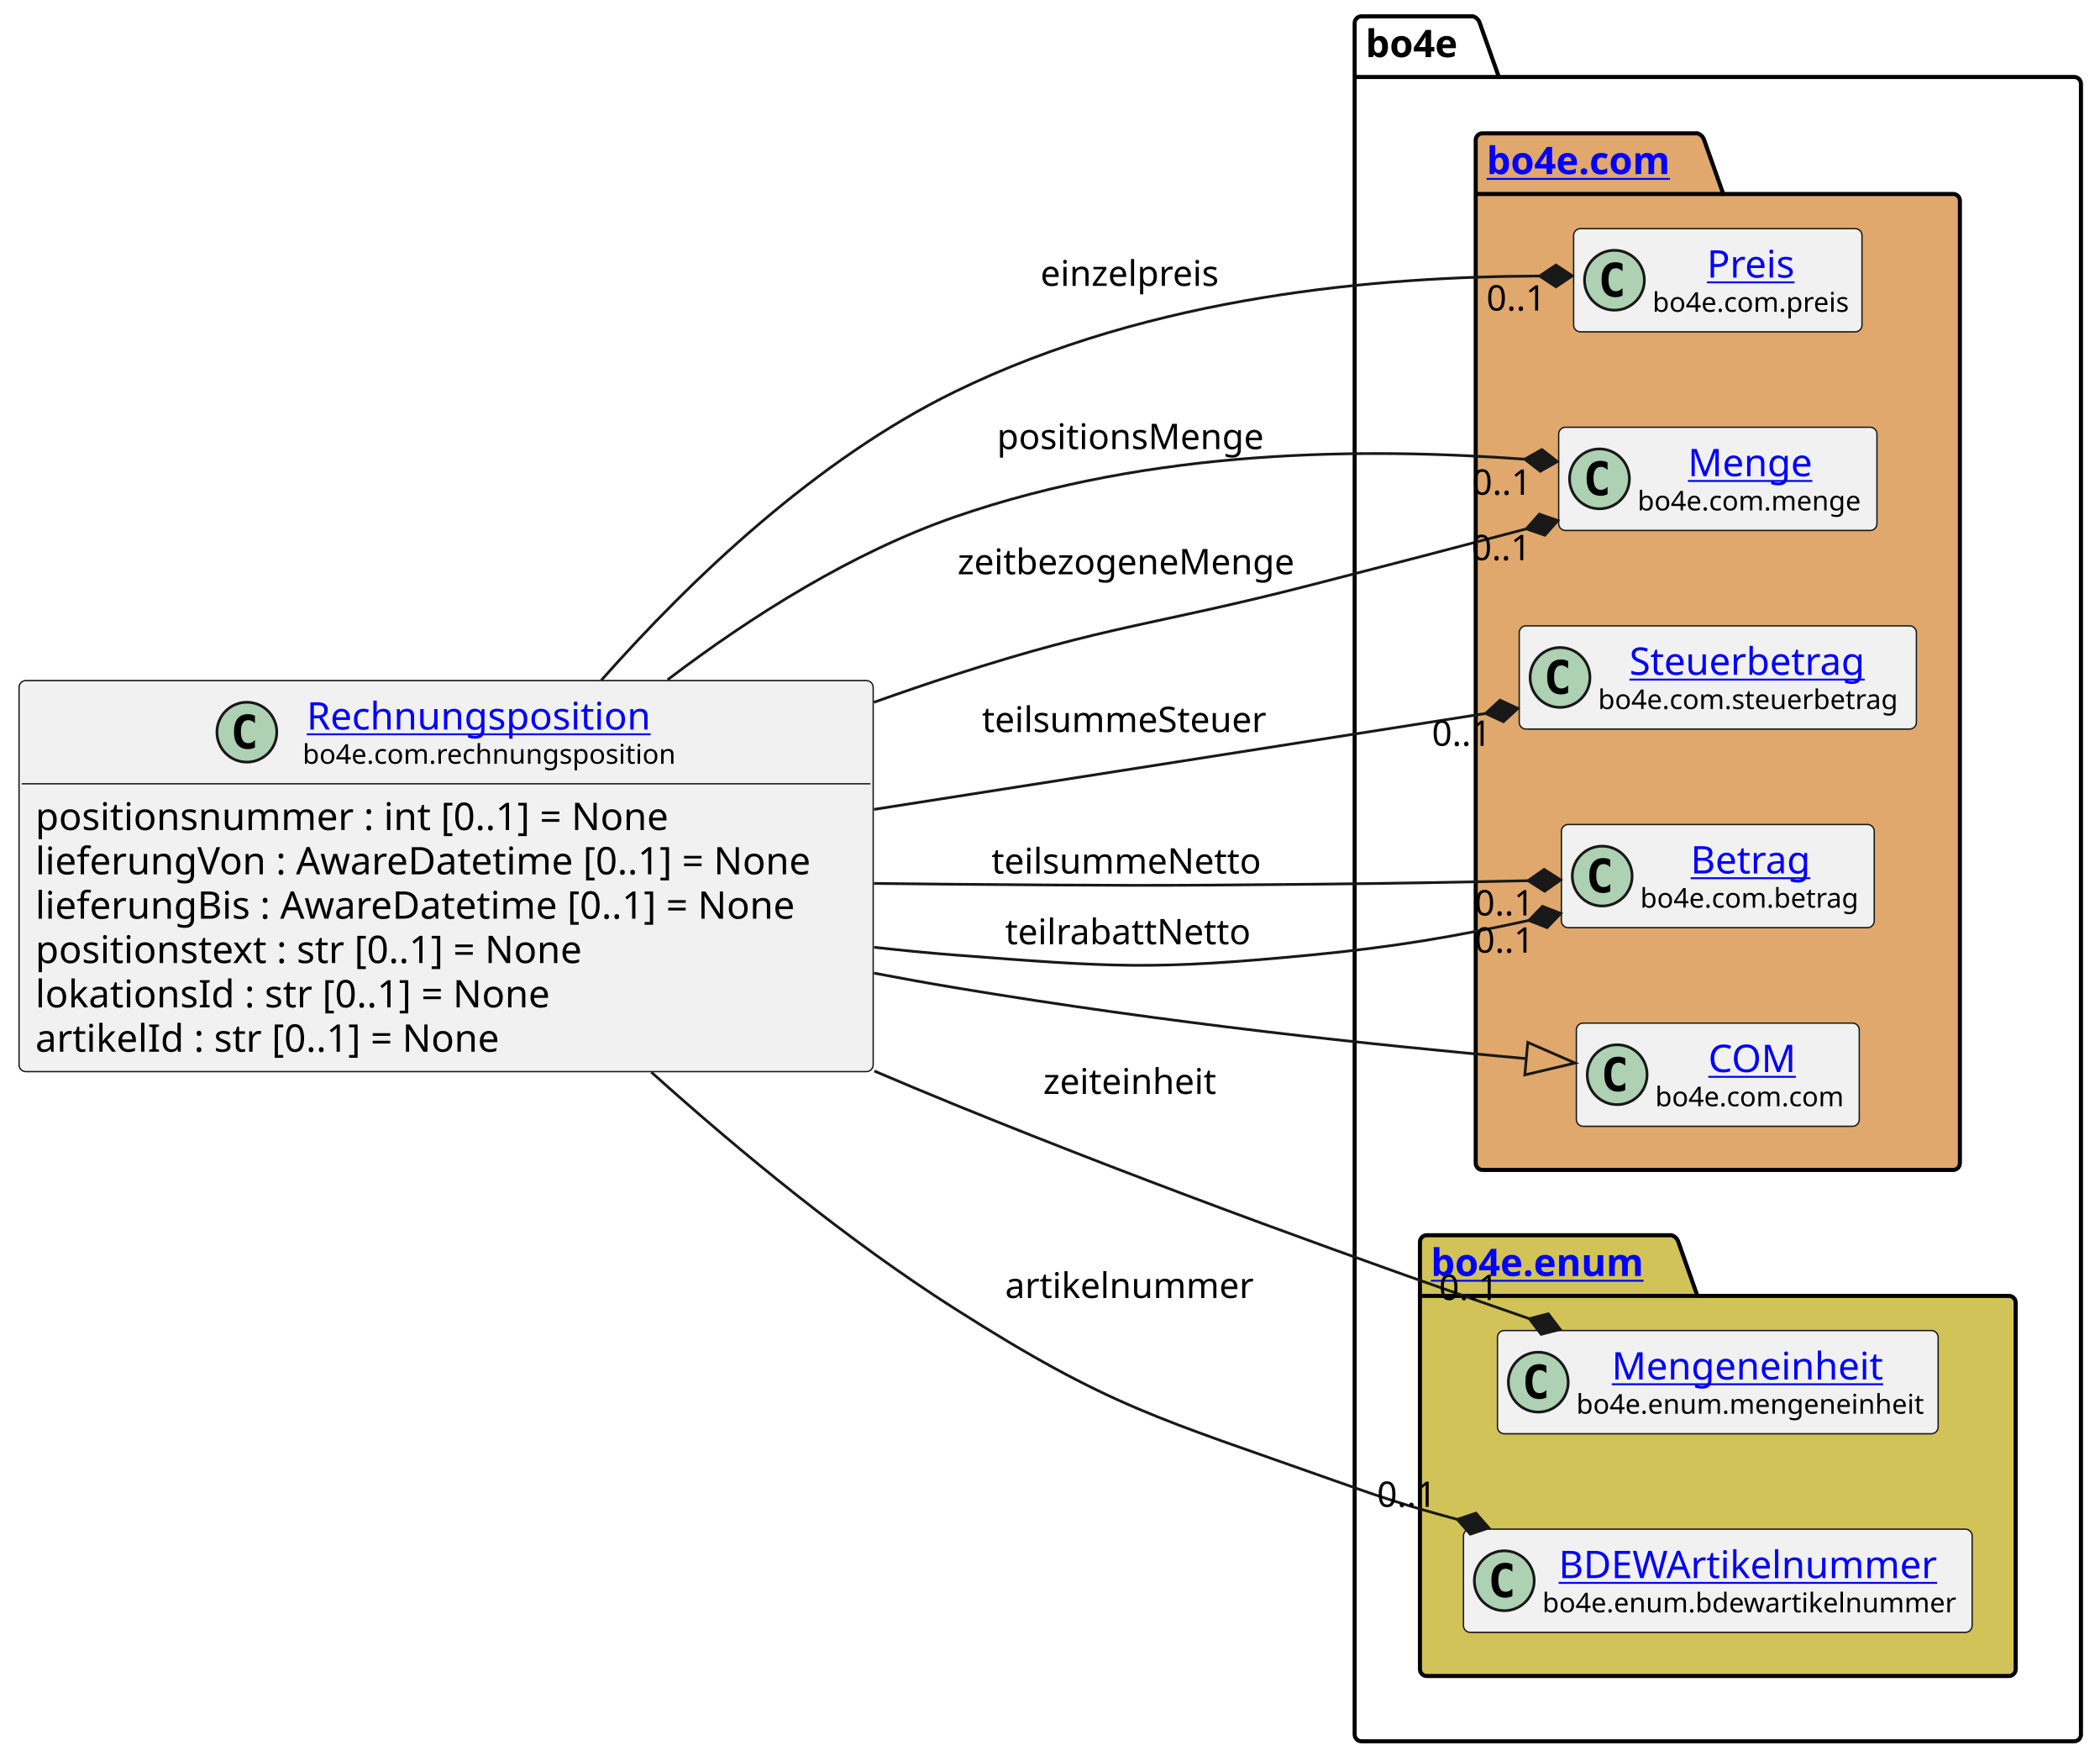
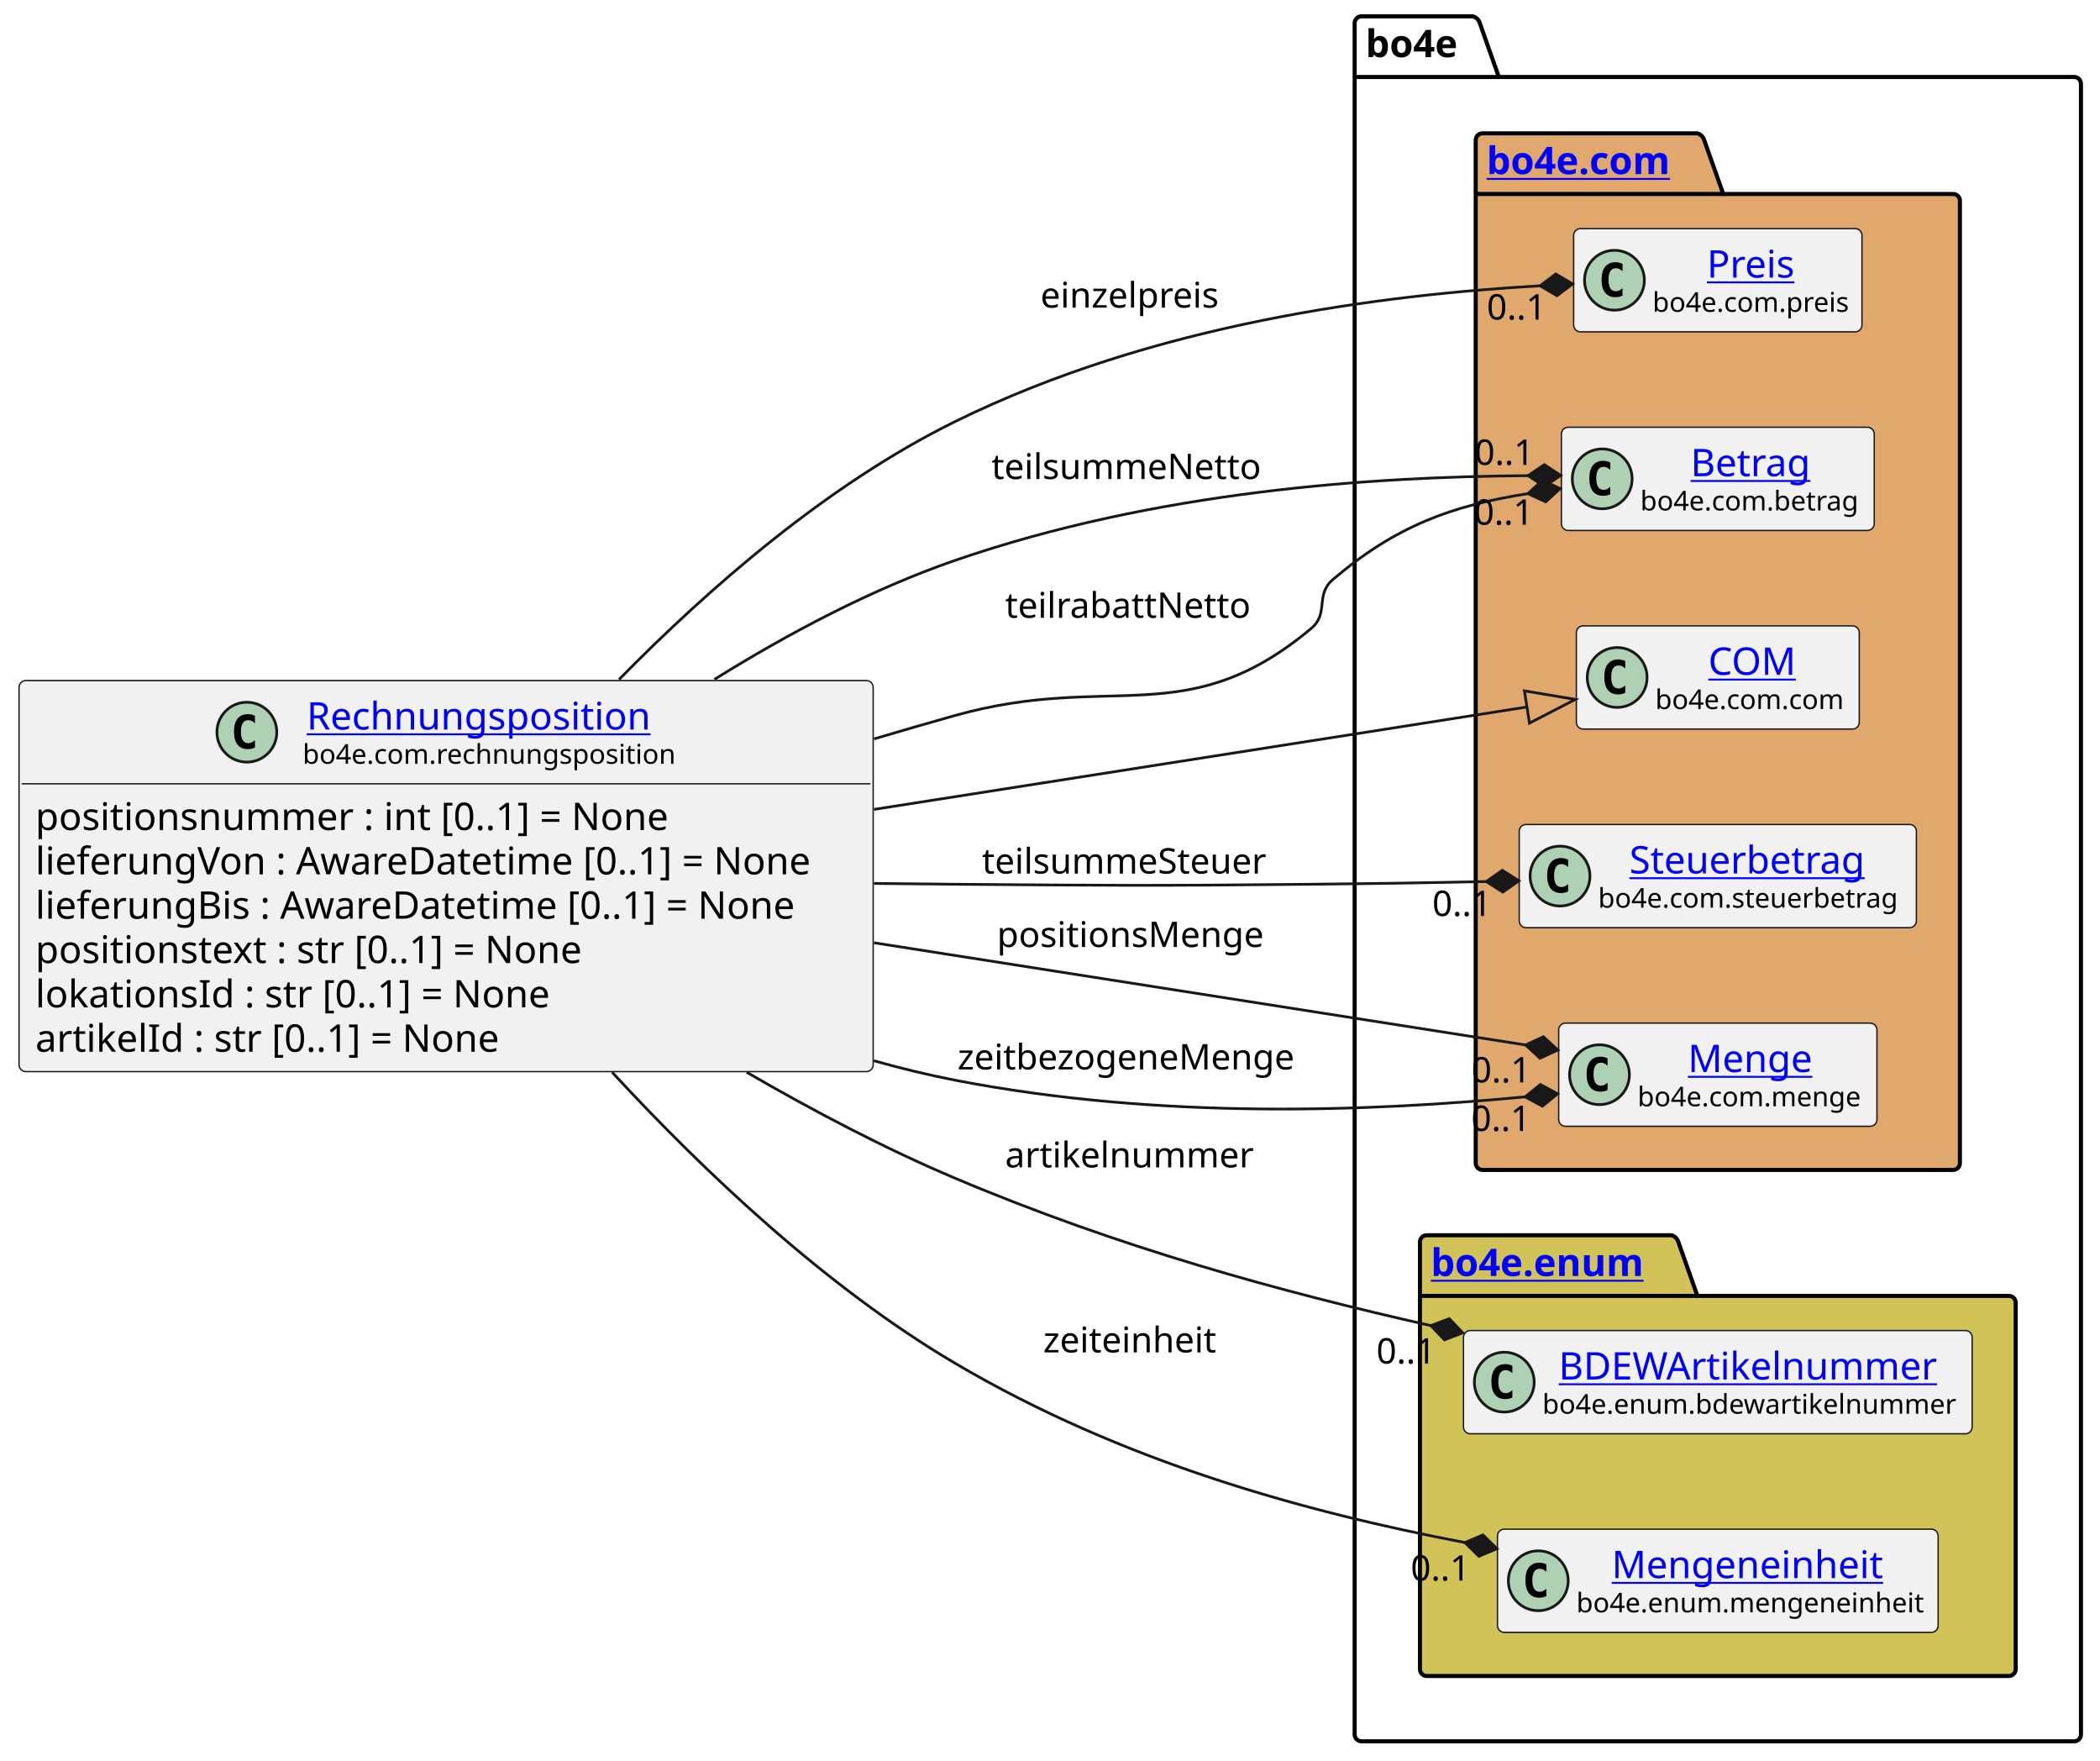
<svg xmlns="http://www.w3.org/2000/svg" xmlns:xlink="http://www.w3.org/1999/xlink" contentStyleType="text/css" height="647px" preserveAspectRatio="none" style="width:772px;height:647px;background:#FFFFFF;" version="1.1" viewBox="0 0 772 647" width="772px" zoomAndPan="magnify">
  <defs />
  <g>
    <g id="cluster_bo4e">
      <path d="M500.5,6 L541.5,6 A3.75,3.75 0 0 1 544,8.5 L551,28.297 L762.5,28.297 A2.5,2.5 0 0 1 765,30.797 L765,637.5 A2.5,2.5 0 0 1 762.5,640 L500.5,640 A2.5,2.5 0 0 1 498,637.5 L498,8.5 A2.5,2.5 0 0 1 500.5,6 " fill="none" style="stroke:#000000;stroke-width:1.5;" />
      <line style="stroke:#000000;stroke-width:1.5;" x1="498" x2="551" y1="28.297" y2="28.297" />
      <text fill="#000000" font-family="sans-serif" font-size="14" font-weight="bold" lengthAdjust="spacing" textLength="40" x="502" y="20.995">bo4e</text>
    </g>
    <g id="cluster_com">
      <path d="M545,49 L624,49 A3.75,3.75 0 0 1 626.5,51.5 L633.5,71.297 L718,71.297 A2.5,2.5 0 0 1 720.5,73.797 L720.5,427.5 A2.5,2.5 0 0 1 718,430 L545,430 A2.5,2.5 0 0 1 542.5,427.5 L542.5,51.5 A2.5,2.5 0 0 1 545,49 " fill="#E0A86C" style="stroke:#000000;stroke-width:1.5;" />
      <line style="stroke:#000000;stroke-width:1.5;" x1="542.5" x2="633.5" y1="71.297" y2="71.297" />
      <a href="https://bo4e.github.io/BO4E-python/v202401.1.0/api/bo4e.com.html" target="_top" title="https://bo4e.github.io/BO4E-python/v202401.1.0/api/bo4e.com.html" xlink:actuate="onRequest" xlink:href="https://bo4e.github.io/BO4E-python/v202401.1.0/api/bo4e.com.html" xlink:show="new" xlink:title="https://bo4e.github.io/BO4E-python/v202401.1.0/api/bo4e.com.html" xlink:type="simple">
        <text fill="#0000FF" font-family="sans-serif" font-size="14" font-weight="bold" lengthAdjust="spacing" text-decoration="underline" textLength="78" x="546.5" y="63.995">bo4e.com</text>
      </a>
    </g>
    <g id="cluster_enum">
      <path d="M524.5,454 L614.5,454 A3.75,3.75 0 0 1 617,456.5 L624,476.297 L738.5,476.297 A2.5,2.5 0 0 1 741,478.797 L741,613.5 A2.5,2.5 0 0 1 738.5,616 L524.5,616 A2.5,2.5 0 0 1 522,613.5 L522,456.5 A2.5,2.5 0 0 1 524.5,454 " fill="#D1C358" style="stroke:#000000;stroke-width:1.5;" />
      <line style="stroke:#000000;stroke-width:1.5;" x1="522" x2="624" y1="476.297" y2="476.297" />
      <a href="https://bo4e.github.io/BO4E-python/v202401.1.0/api/bo4e.enum.html" target="_top" title="https://bo4e.github.io/BO4E-python/v202401.1.0/api/bo4e.enum.html" xlink:actuate="onRequest" xlink:href="https://bo4e.github.io/BO4E-python/v202401.1.0/api/bo4e.enum.html" xlink:show="new" xlink:title="https://bo4e.github.io/BO4E-python/v202401.1.0/api/bo4e.enum.html" xlink:type="simple">
        <text fill="#0000FF" font-family="sans-serif" font-size="14" font-weight="bold" lengthAdjust="spacing" text-decoration="underline" textLength="89" x="526" y="468.995">bo4e.enum</text>
      </a>
    </g>
    <g id="elem_Preis">
      <rect codeLine="13" fill="#F1F1F1" height="37.938" id="Preis" rx="2.5" ry="2.5" style="stroke:#181818;stroke-width:0.5;" width="106" x="578.5" y="84.03" />
      <ellipse cx="593.5" cy="102.999" fill="#ADD1B2" rx="11" ry="11" style="stroke:#181818;stroke-width:1.0;" />
      <path d="M596.469,108.639 Q595.891,108.936 595.25,109.077 Q594.609,109.233 593.906,109.233 Q591.406,109.233 590.078,107.593 Q588.766,105.936 588.766,102.811 Q588.766,99.686 590.078,98.03 Q591.406,96.374 593.906,96.374 Q594.609,96.374 595.25,96.53 Q595.906,96.686 596.469,96.983 L596.469,99.702 Q595.844,99.124 595.25,98.858 Q594.656,98.577 594.031,98.577 Q592.688,98.577 592,99.655 Q591.312,100.718 591.312,102.811 Q591.312,104.905 592,105.983 Q592.688,107.046 594.031,107.046 Q594.656,107.046 595.25,106.78 Q595.844,106.499 596.469,105.921 L596.469,108.639 Z " fill="#000000" />
      <a href="https://bo4e.github.io/BO4E-python/v202401.1.0/api/bo4e.com.html#bo4e.com.preis.Preis" target="_top" title="https://bo4e.github.io/BO4E-python/v202401.1.0/api/bo4e.com.html#bo4e.com.preis.Preis" xlink:actuate="onRequest" xlink:href="https://bo4e.github.io/BO4E-python/v202401.1.0/api/bo4e.com.html#bo4e.com.preis.Preis" xlink:show="new" xlink:title="https://bo4e.github.io/BO4E-python/v202401.1.0/api/bo4e.com.html#bo4e.com.preis.Preis" xlink:type="simple">
        <text fill="#0000FF" font-family="sans-serif" font-size="14" lengthAdjust="spacing" text-decoration="underline" textLength="34" x="627.5" y="102.025">Preis</text>
      </a>
      <text fill="#000000" font-family="sans-serif" font-size="10" lengthAdjust="spacing" textLength="74" x="607.5" y="114.609">bo4e.com.preis</text>
    </g>
-     <g id="elem_Menge">
-       <rect codeLine="14" fill="#F1F1F1" height="37.938" id="Menge" rx="2.5" ry="2.5" style="stroke:#181818;stroke-width:0.5;" width="117" x="573" y="157.03" />
-       <ellipse cx="588" cy="175.999" fill="#ADD1B2" rx="11" ry="11" style="stroke:#181818;stroke-width:1.0;" />
-       <path d="M590.969,181.639 Q590.391,181.936 589.75,182.077 Q589.109,182.233 588.406,182.233 Q585.906,182.233 584.578,180.593 Q583.266,178.936 583.266,175.811 Q583.266,172.686 584.578,171.03 Q585.906,169.374 588.406,169.374 Q589.109,169.374 589.75,169.53 Q590.406,169.686 590.969,169.983 L590.969,172.702 Q590.344,172.124 589.75,171.858 Q589.156,171.577 588.531,171.577 Q587.188,171.577 586.5,172.655 Q585.812,173.718 585.812,175.811 Q585.812,177.905 586.5,178.983 Q587.188,180.046 588.531,180.046 Q589.156,180.046 589.75,179.78 Q590.344,179.499 590.969,178.921 L590.969,181.639 Z " fill="#000000" />
-       <a href="https://bo4e.github.io/BO4E-python/v202401.1.0/api/bo4e.com.html#bo4e.com.menge.Menge" target="_top" title="https://bo4e.github.io/BO4E-python/v202401.1.0/api/bo4e.com.html#bo4e.com.menge.Menge" xlink:actuate="onRequest" xlink:href="https://bo4e.github.io/BO4E-python/v202401.1.0/api/bo4e.com.html#bo4e.com.menge.Menge" xlink:show="new" xlink:title="https://bo4e.github.io/BO4E-python/v202401.1.0/api/bo4e.com.html#bo4e.com.menge.Menge" xlink:type="simple">
-         <text fill="#0000FF" font-family="sans-serif" font-size="14" lengthAdjust="spacing" text-decoration="underline" textLength="48" x="620.5" y="175.025">Menge</text>
+     <g id="elem_Betrag">
+       <rect codeLine="14" fill="#F1F1F1" height="37.938" id="Betrag" rx="2.5" ry="2.5" style="stroke:#181818;stroke-width:0.5;" width="115" x="574" y="157.03" />
+       <ellipse cx="589" cy="175.999" fill="#ADD1B2" rx="11" ry="11" style="stroke:#181818;stroke-width:1.0;" />
+       <path d="M591.969,181.639 Q591.391,181.936 590.75,182.077 Q590.109,182.233 589.406,182.233 Q586.906,182.233 585.578,180.593 Q584.266,178.936 584.266,175.811 Q584.266,172.686 585.578,171.03 Q586.906,169.374 589.406,169.374 Q590.109,169.374 590.75,169.53 Q591.406,169.686 591.969,169.983 L591.969,172.702 Q591.344,172.124 590.75,171.858 Q590.156,171.577 589.531,171.577 Q588.188,171.577 587.5,172.655 Q586.812,173.718 586.812,175.811 Q586.812,177.905 587.5,178.983 Q588.188,180.046 589.531,180.046 Q590.156,180.046 590.75,179.78 Q591.344,179.499 591.969,178.921 L591.969,181.639 Z " fill="#000000" />
+       <a href="https://bo4e.github.io/BO4E-python/v202401.1.0/api/bo4e.com.html#bo4e.com.betrag.Betrag" target="_top" title="https://bo4e.github.io/BO4E-python/v202401.1.0/api/bo4e.com.html#bo4e.com.betrag.Betrag" xlink:actuate="onRequest" xlink:href="https://bo4e.github.io/BO4E-python/v202401.1.0/api/bo4e.com.html#bo4e.com.betrag.Betrag" xlink:show="new" xlink:title="https://bo4e.github.io/BO4E-python/v202401.1.0/api/bo4e.com.html#bo4e.com.betrag.Betrag" xlink:type="simple">
+         <text fill="#0000FF" font-family="sans-serif" font-size="14" lengthAdjust="spacing" text-decoration="underline" textLength="46" x="621.5" y="175.025">Betrag</text>
      </a>
-       <text fill="#000000" font-family="sans-serif" font-size="10" lengthAdjust="spacing" textLength="85" x="602" y="187.609">bo4e.com.menge</text>
+       <text fill="#000000" font-family="sans-serif" font-size="10" lengthAdjust="spacing" textLength="83" x="603" y="187.609">bo4e.com.betrag</text>
+     </g>
+     <g id="elem_COM">
+       <rect codeLine="15" fill="#F1F1F1" height="37.938" id="COM" rx="2.5" ry="2.5" style="stroke:#181818;stroke-width:0.5;" width="104" x="579.5" y="230.03" />
+       <ellipse cx="594.5" cy="248.999" fill="#ADD1B2" rx="11" ry="11" style="stroke:#181818;stroke-width:1.0;" />
+       <path d="M597.469,254.639 Q596.891,254.936 596.25,255.077 Q595.609,255.233 594.906,255.233 Q592.406,255.233 591.078,253.593 Q589.766,251.936 589.766,248.811 Q589.766,245.686 591.078,244.03 Q592.406,242.374 594.906,242.374 Q595.609,242.374 596.25,242.53 Q596.906,242.686 597.469,242.983 L597.469,245.702 Q596.844,245.124 596.25,244.858 Q595.656,244.577 595.031,244.577 Q593.688,244.577 593,245.655 Q592.312,246.718 592.312,248.811 Q592.312,250.905 593,251.983 Q593.688,253.046 595.031,253.046 Q595.656,253.046 596.25,252.78 Q596.844,252.499 597.469,251.921 L597.469,254.639 Z " fill="#000000" />
+       <a href="https://bo4e.github.io/BO4E-python/v202401.1.0/api/bo4e.com.html#bo4e.com.com.COM" target="_top" title="https://bo4e.github.io/BO4E-python/v202401.1.0/api/bo4e.com.html#bo4e.com.com.COM" xlink:actuate="onRequest" xlink:href="https://bo4e.github.io/BO4E-python/v202401.1.0/api/bo4e.com.html#bo4e.com.com.COM" xlink:show="new" xlink:title="https://bo4e.github.io/BO4E-python/v202401.1.0/api/bo4e.com.html#bo4e.com.com.COM" xlink:type="simple">
+         <text fill="#0000FF" font-family="sans-serif" font-size="14" lengthAdjust="spacing" text-decoration="underline" textLength="33" x="628" y="248.025">COM</text>
+       </a>
+       <text fill="#000000" font-family="sans-serif" font-size="10" lengthAdjust="spacing" textLength="72" x="608.5" y="260.609">bo4e.com.com</text>
    </g>
    <g id="elem_Steuerbetrag">
-       <rect codeLine="15" fill="#F1F1F1" height="37.938" id="Steuerbetrag" rx="2.5" ry="2.5" style="stroke:#181818;stroke-width:0.5;" width="146" x="558.5" y="230.03" />
-       <ellipse cx="573.5" cy="248.999" fill="#ADD1B2" rx="11" ry="11" style="stroke:#181818;stroke-width:1.0;" />
-       <path d="M576.469,254.639 Q575.891,254.936 575.25,255.077 Q574.609,255.233 573.906,255.233 Q571.406,255.233 570.078,253.593 Q568.766,251.936 568.766,248.811 Q568.766,245.686 570.078,244.03 Q571.406,242.374 573.906,242.374 Q574.609,242.374 575.25,242.53 Q575.906,242.686 576.469,242.983 L576.469,245.702 Q575.844,245.124 575.25,244.858 Q574.656,244.577 574.031,244.577 Q572.688,244.577 572,245.655 Q571.312,246.718 571.312,248.811 Q571.312,250.905 572,251.983 Q572.688,253.046 574.031,253.046 Q574.656,253.046 575.25,252.78 Q575.844,252.499 576.469,251.921 L576.469,254.639 Z " fill="#000000" />
+       <rect codeLine="16" fill="#F1F1F1" height="37.938" id="Steuerbetrag" rx="2.5" ry="2.5" style="stroke:#181818;stroke-width:0.5;" width="146" x="558.5" y="303.03" />
+       <ellipse cx="573.5" cy="321.999" fill="#ADD1B2" rx="11" ry="11" style="stroke:#181818;stroke-width:1.0;" />
+       <path d="M576.469,327.639 Q575.891,327.936 575.25,328.077 Q574.609,328.233 573.906,328.233 Q571.406,328.233 570.078,326.592 Q568.766,324.936 568.766,321.811 Q568.766,318.686 570.078,317.03 Q571.406,315.374 573.906,315.374 Q574.609,315.374 575.25,315.53 Q575.906,315.686 576.469,315.983 L576.469,318.702 Q575.844,318.124 575.25,317.858 Q574.656,317.577 574.031,317.577 Q572.688,317.577 572,318.655 Q571.312,319.717 571.312,321.811 Q571.312,323.905 572,324.983 Q572.688,326.046 574.031,326.046 Q574.656,326.046 575.25,325.78 Q575.844,325.499 576.469,324.921 L576.469,327.639 Z " fill="#000000" />
      <a href="https://bo4e.github.io/BO4E-python/v202401.1.0/api/bo4e.com.html#bo4e.com.steuerbetrag.Steuerbetrag" target="_top" title="https://bo4e.github.io/BO4E-python/v202401.1.0/api/bo4e.com.html#bo4e.com.steuerbetrag.Steuerbetrag" xlink:actuate="onRequest" xlink:href="https://bo4e.github.io/BO4E-python/v202401.1.0/api/bo4e.com.html#bo4e.com.steuerbetrag.Steuerbetrag" xlink:show="new" xlink:title="https://bo4e.github.io/BO4E-python/v202401.1.0/api/bo4e.com.html#bo4e.com.steuerbetrag.Steuerbetrag" xlink:type="simple">
-         <text fill="#0000FF" font-family="sans-serif" font-size="14" lengthAdjust="spacing" text-decoration="underline" textLength="91" x="599" y="248.025">Steuerbetrag</text>
+         <text fill="#0000FF" font-family="sans-serif" font-size="14" lengthAdjust="spacing" text-decoration="underline" textLength="91" x="599" y="321.025">Steuerbetrag</text>
      </a>
-       <text fill="#000000" font-family="sans-serif" font-size="10" lengthAdjust="spacing" textLength="114" x="587.5" y="260.609">bo4e.com.steuerbetrag</text>
+       <text fill="#000000" font-family="sans-serif" font-size="10" lengthAdjust="spacing" textLength="114" x="587.5" y="333.609">bo4e.com.steuerbetrag</text>
    </g>
-     <g id="elem_Betrag">
-       <rect codeLine="16" fill="#F1F1F1" height="37.938" id="Betrag" rx="2.5" ry="2.5" style="stroke:#181818;stroke-width:0.5;" width="115" x="574" y="303.03" />
-       <ellipse cx="589" cy="321.999" fill="#ADD1B2" rx="11" ry="11" style="stroke:#181818;stroke-width:1.0;" />
-       <path d="M591.969,327.639 Q591.391,327.936 590.75,328.077 Q590.109,328.233 589.406,328.233 Q586.906,328.233 585.578,326.592 Q584.266,324.936 584.266,321.811 Q584.266,318.686 585.578,317.03 Q586.906,315.374 589.406,315.374 Q590.109,315.374 590.75,315.53 Q591.406,315.686 591.969,315.983 L591.969,318.702 Q591.344,318.124 590.75,317.858 Q590.156,317.577 589.531,317.577 Q588.188,317.577 587.5,318.655 Q586.812,319.717 586.812,321.811 Q586.812,323.905 587.5,324.983 Q588.188,326.046 589.531,326.046 Q590.156,326.046 590.75,325.78 Q591.344,325.499 591.969,324.921 L591.969,327.639 Z " fill="#000000" />
-       <a href="https://bo4e.github.io/BO4E-python/v202401.1.0/api/bo4e.com.html#bo4e.com.betrag.Betrag" target="_top" title="https://bo4e.github.io/BO4E-python/v202401.1.0/api/bo4e.com.html#bo4e.com.betrag.Betrag" xlink:actuate="onRequest" xlink:href="https://bo4e.github.io/BO4E-python/v202401.1.0/api/bo4e.com.html#bo4e.com.betrag.Betrag" xlink:show="new" xlink:title="https://bo4e.github.io/BO4E-python/v202401.1.0/api/bo4e.com.html#bo4e.com.betrag.Betrag" xlink:type="simple">
-         <text fill="#0000FF" font-family="sans-serif" font-size="14" lengthAdjust="spacing" text-decoration="underline" textLength="46" x="621.5" y="321.025">Betrag</text>
+     <g id="elem_Menge">
+       <rect codeLine="17" fill="#F1F1F1" height="37.938" id="Menge" rx="2.5" ry="2.5" style="stroke:#181818;stroke-width:0.5;" width="117" x="573" y="376.03" />
+       <ellipse cx="588" cy="394.999" fill="#ADD1B2" rx="11" ry="11" style="stroke:#181818;stroke-width:1.0;" />
+       <path d="M590.969,400.639 Q590.391,400.936 589.75,401.077 Q589.109,401.233 588.406,401.233 Q585.906,401.233 584.578,399.592 Q583.266,397.936 583.266,394.811 Q583.266,391.686 584.578,390.03 Q585.906,388.374 588.406,388.374 Q589.109,388.374 589.75,388.53 Q590.406,388.686 590.969,388.983 L590.969,391.702 Q590.344,391.124 589.75,390.858 Q589.156,390.577 588.531,390.577 Q587.188,390.577 586.5,391.655 Q585.812,392.717 585.812,394.811 Q585.812,396.905 586.5,397.983 Q587.188,399.046 588.531,399.046 Q589.156,399.046 589.75,398.78 Q590.344,398.499 590.969,397.921 L590.969,400.639 Z " fill="#000000" />
+       <a href="https://bo4e.github.io/BO4E-python/v202401.1.0/api/bo4e.com.html#bo4e.com.menge.Menge" target="_top" title="https://bo4e.github.io/BO4E-python/v202401.1.0/api/bo4e.com.html#bo4e.com.menge.Menge" xlink:actuate="onRequest" xlink:href="https://bo4e.github.io/BO4E-python/v202401.1.0/api/bo4e.com.html#bo4e.com.menge.Menge" xlink:show="new" xlink:title="https://bo4e.github.io/BO4E-python/v202401.1.0/api/bo4e.com.html#bo4e.com.menge.Menge" xlink:type="simple">
+         <text fill="#0000FF" font-family="sans-serif" font-size="14" lengthAdjust="spacing" text-decoration="underline" textLength="48" x="620.5" y="394.025">Menge</text>
      </a>
-       <text fill="#000000" font-family="sans-serif" font-size="10" lengthAdjust="spacing" textLength="83" x="603" y="333.609">bo4e.com.betrag</text>
+       <text fill="#000000" font-family="sans-serif" font-size="10" lengthAdjust="spacing" textLength="85" x="602" y="406.609">bo4e.com.menge</text>
    </g>
-     <g id="elem_COM">
-       <rect codeLine="17" fill="#F1F1F1" height="37.938" id="COM" rx="2.5" ry="2.5" style="stroke:#181818;stroke-width:0.5;" width="104" x="579.5" y="376.03" />
-       <ellipse cx="594.5" cy="394.999" fill="#ADD1B2" rx="11" ry="11" style="stroke:#181818;stroke-width:1.0;" />
-       <path d="M597.469,400.639 Q596.891,400.936 596.25,401.077 Q595.609,401.233 594.906,401.233 Q592.406,401.233 591.078,399.592 Q589.766,397.936 589.766,394.811 Q589.766,391.686 591.078,390.03 Q592.406,388.374 594.906,388.374 Q595.609,388.374 596.25,388.53 Q596.906,388.686 597.469,388.983 L597.469,391.702 Q596.844,391.124 596.25,390.858 Q595.656,390.577 595.031,390.577 Q593.688,390.577 593,391.655 Q592.312,392.717 592.312,394.811 Q592.312,396.905 593,397.983 Q593.688,399.046 595.031,399.046 Q595.656,399.046 596.25,398.78 Q596.844,398.499 597.469,397.921 L597.469,400.639 Z " fill="#000000" />
-       <a href="https://bo4e.github.io/BO4E-python/v202401.1.0/api/bo4e.com.html#bo4e.com.com.COM" target="_top" title="https://bo4e.github.io/BO4E-python/v202401.1.0/api/bo4e.com.html#bo4e.com.com.COM" xlink:actuate="onRequest" xlink:href="https://bo4e.github.io/BO4E-python/v202401.1.0/api/bo4e.com.html#bo4e.com.com.COM" xlink:show="new" xlink:title="https://bo4e.github.io/BO4E-python/v202401.1.0/api/bo4e.com.html#bo4e.com.com.COM" xlink:type="simple">
-         <text fill="#0000FF" font-family="sans-serif" font-size="14" lengthAdjust="spacing" text-decoration="underline" textLength="33" x="628" y="394.025">COM</text>
+     <g id="elem_BDEWArtikelnummer">
+       <rect codeLine="20" fill="#F1F1F1" height="37.938" id="BDEWArtikelnummer" rx="2.5" ry="2.5" style="stroke:#181818;stroke-width:0.5;" width="187" x="538" y="489.03" />
+       <ellipse cx="553" cy="507.999" fill="#ADD1B2" rx="11" ry="11" style="stroke:#181818;stroke-width:1.0;" />
+       <path d="M555.969,513.639 Q555.391,513.936 554.75,514.077 Q554.109,514.233 553.406,514.233 Q550.906,514.233 549.578,512.592 Q548.266,510.936 548.266,507.811 Q548.266,504.686 549.578,503.03 Q550.906,501.374 553.406,501.374 Q554.109,501.374 554.75,501.53 Q555.406,501.686 555.969,501.983 L555.969,504.702 Q555.344,504.124 554.75,503.858 Q554.156,503.577 553.531,503.577 Q552.188,503.577 551.5,504.655 Q550.812,505.717 550.812,507.811 Q550.812,509.905 551.5,510.983 Q552.188,512.046 553.531,512.046 Q554.156,512.046 554.75,511.78 Q555.344,511.499 555.969,510.921 L555.969,513.639 Z " fill="#000000" />
+       <a href="https://bo4e.github.io/BO4E-python/v202401.1.0/api/bo4e.enum.html#bo4e.enum.bdewartikelnummer.BDEWArtikelnummer" target="_top" title="https://bo4e.github.io/BO4E-python/v202401.1.0/api/bo4e.enum.html#bo4e.enum.bdewartikelnummer.BDEWArtikelnummer" xlink:actuate="onRequest" xlink:href="https://bo4e.github.io/BO4E-python/v202401.1.0/api/bo4e.enum.html#bo4e.enum.bdewartikelnummer.BDEWArtikelnummer" xlink:show="new" xlink:title="https://bo4e.github.io/BO4E-python/v202401.1.0/api/bo4e.enum.html#bo4e.enum.bdewartikelnummer.BDEWArtikelnummer" xlink:type="simple">
+         <text fill="#0000FF" font-family="sans-serif" font-size="14" lengthAdjust="spacing" text-decoration="underline" textLength="143" x="573" y="507.025">BDEWArtikelnummer</text>
      </a>
-       <text fill="#000000" font-family="sans-serif" font-size="10" lengthAdjust="spacing" textLength="72" x="608.5" y="406.609">bo4e.com.com</text>
+       <text fill="#000000" font-family="sans-serif" font-size="10" lengthAdjust="spacing" textLength="155" x="567" y="519.609">bo4e.enum.bdewartikelnummer</text>
    </g>
    <g id="elem_Mengeneinheit">
-       <rect codeLine="20" fill="#F1F1F1" height="37.938" id="Mengeneinheit" rx="2.5" ry="2.5" style="stroke:#181818;stroke-width:0.5;" width="162" x="550.5" y="489.03" />
-       <ellipse cx="565.5" cy="507.999" fill="#ADD1B2" rx="11" ry="11" style="stroke:#181818;stroke-width:1.0;" />
-       <path d="M568.469,513.639 Q567.891,513.936 567.25,514.077 Q566.609,514.233 565.906,514.233 Q563.406,514.233 562.078,512.592 Q560.766,510.936 560.766,507.811 Q560.766,504.686 562.078,503.03 Q563.406,501.374 565.906,501.374 Q566.609,501.374 567.25,501.53 Q567.906,501.686 568.469,501.983 L568.469,504.702 Q567.844,504.124 567.25,503.858 Q566.656,503.577 566.031,503.577 Q564.688,503.577 564,504.655 Q563.312,505.717 563.312,507.811 Q563.312,509.905 564,510.983 Q564.688,512.046 566.031,512.046 Q566.656,512.046 567.25,511.78 Q567.844,511.499 568.469,510.921 L568.469,513.639 Z " fill="#000000" />
+       <rect codeLine="21" fill="#F1F1F1" height="37.938" id="Mengeneinheit" rx="2.5" ry="2.5" style="stroke:#181818;stroke-width:0.5;" width="162" x="550.5" y="562.03" />
+       <ellipse cx="565.5" cy="580.999" fill="#ADD1B2" rx="11" ry="11" style="stroke:#181818;stroke-width:1.0;" />
+       <path d="M568.469,586.639 Q567.891,586.936 567.25,587.077 Q566.609,587.233 565.906,587.233 Q563.406,587.233 562.078,585.592 Q560.766,583.936 560.766,580.811 Q560.766,577.686 562.078,576.03 Q563.406,574.374 565.906,574.374 Q566.609,574.374 567.25,574.53 Q567.906,574.686 568.469,574.983 L568.469,577.702 Q567.844,577.124 567.25,576.858 Q566.656,576.577 566.031,576.577 Q564.688,576.577 564,577.655 Q563.312,578.717 563.312,580.811 Q563.312,582.905 564,583.983 Q564.688,585.046 566.031,585.046 Q566.656,585.046 567.25,584.78 Q567.844,584.499 568.469,583.921 L568.469,586.639 Z " fill="#000000" />
      <a href="https://bo4e.github.io/BO4E-python/v202401.1.0/api/bo4e.enum.html#bo4e.enum.mengeneinheit.Mengeneinheit" target="_top" title="https://bo4e.github.io/BO4E-python/v202401.1.0/api/bo4e.enum.html#bo4e.enum.mengeneinheit.Mengeneinheit" xlink:actuate="onRequest" xlink:href="https://bo4e.github.io/BO4E-python/v202401.1.0/api/bo4e.enum.html#bo4e.enum.mengeneinheit.Mengeneinheit" xlink:show="new" xlink:title="https://bo4e.github.io/BO4E-python/v202401.1.0/api/bo4e.enum.html#bo4e.enum.mengeneinheit.Mengeneinheit" xlink:type="simple">
-         <text fill="#0000FF" font-family="sans-serif" font-size="14" lengthAdjust="spacing" text-decoration="underline" textLength="104" x="592.5" y="507.025">Mengeneinheit</text>
+         <text fill="#0000FF" font-family="sans-serif" font-size="14" lengthAdjust="spacing" text-decoration="underline" textLength="104" x="592.5" y="580.025">Mengeneinheit</text>
      </a>
-       <text fill="#000000" font-family="sans-serif" font-size="10" lengthAdjust="spacing" textLength="130" x="579.5" y="519.609">bo4e.enum.mengeneinheit</text>
-     </g>
-     <g id="elem_BDEWArtikelnummer">
-       <rect codeLine="21" fill="#F1F1F1" height="37.938" id="BDEWArtikelnummer" rx="2.5" ry="2.5" style="stroke:#181818;stroke-width:0.5;" width="187" x="538" y="562.03" />
-       <ellipse cx="553" cy="580.999" fill="#ADD1B2" rx="11" ry="11" style="stroke:#181818;stroke-width:1.0;" />
-       <path d="M555.969,586.639 Q555.391,586.936 554.75,587.077 Q554.109,587.233 553.406,587.233 Q550.906,587.233 549.578,585.592 Q548.266,583.936 548.266,580.811 Q548.266,577.686 549.578,576.03 Q550.906,574.374 553.406,574.374 Q554.109,574.374 554.75,574.53 Q555.406,574.686 555.969,574.983 L555.969,577.702 Q555.344,577.124 554.75,576.858 Q554.156,576.577 553.531,576.577 Q552.188,576.577 551.5,577.655 Q550.812,578.717 550.812,580.811 Q550.812,582.905 551.5,583.983 Q552.188,585.046 553.531,585.046 Q554.156,585.046 554.75,584.78 Q555.344,584.499 555.969,583.921 L555.969,586.639 Z " fill="#000000" />
-       <a href="https://bo4e.github.io/BO4E-python/v202401.1.0/api/bo4e.enum.html#bo4e.enum.bdewartikelnummer.BDEWArtikelnummer" target="_top" title="https://bo4e.github.io/BO4E-python/v202401.1.0/api/bo4e.enum.html#bo4e.enum.bdewartikelnummer.BDEWArtikelnummer" xlink:actuate="onRequest" xlink:href="https://bo4e.github.io/BO4E-python/v202401.1.0/api/bo4e.enum.html#bo4e.enum.bdewartikelnummer.BDEWArtikelnummer" xlink:show="new" xlink:title="https://bo4e.github.io/BO4E-python/v202401.1.0/api/bo4e.enum.html#bo4e.enum.bdewartikelnummer.BDEWArtikelnummer" xlink:type="simple">
-         <text fill="#0000FF" font-family="sans-serif" font-size="14" lengthAdjust="spacing" text-decoration="underline" textLength="143" x="573" y="580.025">BDEWArtikelnummer</text>
-       </a>
-       <text fill="#000000" font-family="sans-serif" font-size="10" lengthAdjust="spacing" textLength="155" x="567" y="592.609">bo4e.enum.bdewartikelnummer</text>
+       <text fill="#000000" font-family="sans-serif" font-size="10" lengthAdjust="spacing" textLength="130" x="579.5" y="592.609">bo4e.enum.mengeneinheit</text>
    </g>
    <g id="elem_Rechnungsposition">
      <rect codeLine="3" fill="#F1F1F1" height="143.719" id="Rechnungsposition" rx="2.5" ry="2.5" style="stroke:#181818;stroke-width:0.5;" width="314" x="7" y="250.14" />
      <ellipse cx="90.75" cy="269.109" fill="#ADD1B2" rx="11" ry="11" style="stroke:#181818;stroke-width:1.0;" />
      <path d="M93.719,274.749 Q93.141,275.046 92.5,275.187 Q91.859,275.343 91.156,275.343 Q88.656,275.343 87.328,273.702 Q86.016,272.046 86.016,268.921 Q86.016,265.796 87.328,264.14 Q88.656,262.484 91.156,262.484 Q91.859,262.484 92.5,262.64 Q93.156,262.796 93.719,263.093 L93.719,265.812 Q93.094,265.234 92.5,264.968 Q91.906,264.687 91.281,264.687 Q89.938,264.687 89.25,265.765 Q88.562,266.827 88.562,268.921 Q88.562,271.015 89.25,272.093 Q89.938,273.156 91.281,273.156 Q91.906,273.156 92.5,272.89 Q93.094,272.609 93.719,272.031 L93.719,274.749 Z " fill="#000000" />
      <a href="https://bo4e.github.io/BO4E-python/v202401.1.0/api/bo4e.com.html#bo4e.com.rechnungsposition.Rechnungsposition" target="_top" title="https://bo4e.github.io/BO4E-python/v202401.1.0/api/bo4e.com.html#bo4e.com.rechnungsposition.Rechnungsposition" xlink:actuate="onRequest" xlink:href="https://bo4e.github.io/BO4E-python/v202401.1.0/api/bo4e.com.html#bo4e.com.rechnungsposition.Rechnungsposition" xlink:show="new" xlink:title="https://bo4e.github.io/BO4E-python/v202401.1.0/api/bo4e.com.html#bo4e.com.rechnungsposition.Rechnungsposition" xlink:type="simple">
        <text fill="#0000FF" font-family="sans-serif" font-size="14" lengthAdjust="spacing" text-decoration="underline" textLength="135" x="112.75" y="268.135">Rechnungsposition</text>
      </a>
      <text fill="#000000" font-family="sans-serif" font-size="10" lengthAdjust="spacing" textLength="138" x="111.25" y="280.719">bo4e.com.rechnungsposition</text>
      <line style="stroke:#181818;stroke-width:0.5;" x1="8" x2="320" y1="288.077" y2="288.077" />
      <text fill="#000000" font-family="sans-serif" font-size="14" lengthAdjust="spacing" textLength="248" x="13" y="305.073">positionsnummer : int [0..1] = None</text>
      <text fill="#000000" font-family="sans-serif" font-size="14" lengthAdjust="spacing" textLength="302" x="13" y="321.37">lieferungVon : AwareDatetime [0..1] = None</text>
      <text fill="#000000" font-family="sans-serif" font-size="14" lengthAdjust="spacing" textLength="296" x="13" y="337.666">lieferungBis : AwareDatetime [0..1] = None</text>
      <text fill="#000000" font-family="sans-serif" font-size="14" lengthAdjust="spacing" textLength="217" x="13" y="353.963">positionstext : str [0..1] = None</text>
      <text fill="#000000" font-family="sans-serif" font-size="14" lengthAdjust="spacing" textLength="202" x="13" y="370.26">lokationsId : str [0..1] = None</text>
      <text fill="#000000" font-family="sans-serif" font-size="14" lengthAdjust="spacing" textLength="181" x="13" y="386.557">artikelId : str [0..1] = None</text>
    </g>
    <g id="link_Rechnungsposition_COM">
-       <path codeLine="24" d="M321.31,357.67 C331.34,359.58 341.3,361.38 351,363 C430.13,376.21 504.843,384.024 561.093,389.094 " fill="none" id="Rechnungsposition-to-COM" style="stroke:#181818;stroke-width:1.0;" />
-       <polygon fill="none" points="579.02,390.71,561.631,383.118,560.554,395.07,579.02,390.71" style="stroke:#181818;stroke-width:1.0;" />
+       <path codeLine="24" d="M321.3,297.49 C410.84,283.45 499.577,269.527 561.337,259.847 " fill="none" id="Rechnungsposition-to-COM" style="stroke:#181818;stroke-width:1.0;" />
+       <polygon fill="none" points="579.12,257.06,560.408,253.92,562.266,265.775,579.12,257.06" style="stroke:#181818;stroke-width:1.0;" />
    </g>
    <g id="link_Rechnungsposition_Menge">
-       <path codeLine="25" d="M245.43,249.83 C276.29,226.41 313.21,203.1 351,190 C424.22,164.62 502.732,164.556 560.542,168.776 " fill="none" id="Rechnungsposition-to-Menge" style="stroke:#181818;stroke-width:1.0;" />
-       <polygon fill="#181818" points="572.51,169.65,566.817,165.224,560.542,168.776,566.235,173.203,572.51,169.65" style="stroke:#181818;stroke-width:1.0;" />
-       <text fill="#000000" font-family="sans-serif" font-size="13" lengthAdjust="spacing" textLength="100" x="366.5" y="165.067">positionsMenge</text>
-       <text fill="#000000" font-family="sans-serif" font-size="13" lengthAdjust="spacing" textLength="24" x="541.189" y="181.843">0..1</text>
+       <path codeLine="25" d="M321.3,346.51 C407.8,360.08 498.295,374.272 560.825,384.072 " fill="none" id="Rechnungsposition-to-Menge" style="stroke:#181818;stroke-width:1.0;" />
+       <polygon fill="#181818" points="572.68,385.93,567.372,381.049,560.825,384.072,566.133,388.953,572.68,385.93" style="stroke:#181818;stroke-width:1.0;" />
+       <text fill="#000000" font-family="sans-serif" font-size="13" lengthAdjust="spacing" textLength="100" x="366.5" y="348.067">positionsMenge</text>
+       <text fill="#000000" font-family="sans-serif" font-size="13" lengthAdjust="spacing" textLength="24" x="540.934" y="397.833">0..1</text>
    </g>
    <g id="link_Rechnungsposition_Menge">
-       <path codeLine="26" d="M321.25,258.13 C331.27,254.56 341.24,251.15 351,248 C408.13,229.53 423.85,229.96 482,215 C511.95,207.3 533.637,201.632 561.107,194.382 " fill="none" id="Rechnungsposition-to-Menge-1" style="stroke:#181818;stroke-width:1.0;" />
-       <polygon fill="#181818" points="572.71,191.32,565.888,188.983,561.107,194.382,567.929,196.719,572.71,191.32" style="stroke:#181818;stroke-width:1.0;" />
-       <text fill="#000000" font-family="sans-serif" font-size="13" lengthAdjust="spacing" textLength="129" x="352" y="211.067">zeitbezogeneMenge</text>
-       <text fill="#000000" font-family="sans-serif" font-size="13" lengthAdjust="spacing" textLength="24" x="540.967" y="205.89">0..1</text>
+       <path codeLine="26" d="M321.26,389.87 C331.21,392.67 341.17,395.09 351,397 C426.5,411.65 503.713,408.517 560.663,403.147 " fill="none" id="Rechnungsposition-to-Menge-1" style="stroke:#181818;stroke-width:1.0;" />
+       <polygon fill="#181818" points="572.61,402.02,566.261,398.601,560.663,403.147,567.012,406.566,572.61,402.02" style="stroke:#181818;stroke-width:1.0;" />
+       <text fill="#000000" font-family="sans-serif" font-size="13" lengthAdjust="spacing" textLength="129" x="352" y="393.067">zeitbezogeneMenge</text>
+       <text fill="#000000" font-family="sans-serif" font-size="13" lengthAdjust="spacing" textLength="24" x="540.856" y="415.682">0..1</text>
    </g>
    <g id="link_Rechnungsposition_Preis">
-       <path codeLine="27" d="M221.04,250.04 C254.55,212.23 300.4,168.73 351,144 C424.04,108.31 507.66,101.704 566.01,101.444 " fill="none" id="Rechnungsposition-to-Preis" style="stroke:#181818;stroke-width:1.0;" />
-       <polygon fill="#181818" points="578.01,101.39,571.992,97.417,566.01,101.444,572.028,105.417,578.01,101.39" style="stroke:#181818;stroke-width:1.0;" />
-       <text fill="#000000" font-family="sans-serif" font-size="13" lengthAdjust="spacing" textLength="68" x="382.5" y="105.067">einzelpreis</text>
-       <text fill="#000000" font-family="sans-serif" font-size="13" lengthAdjust="spacing" textLength="24" x="546.438" y="114.146">0..1</text>
+       <path codeLine="27" d="M227.57,249.74 C260.86,215.83 304.48,177.92 351,155 C424.39,118.84 507.93,108.401 566.16,105.041 " fill="none" id="Rechnungsposition-to-Preis" style="stroke:#181818;stroke-width:1.0;" />
+       <polygon fill="#181818" points="578.14,104.35,571.919,100.702,566.16,105.041,572.38,108.689,578.14,104.35" style="stroke:#181818;stroke-width:1.0;" />
+       <text fill="#000000" font-family="sans-serif" font-size="13" lengthAdjust="spacing" textLength="68" x="382.5" y="113.067">einzelpreis</text>
+       <text fill="#000000" font-family="sans-serif" font-size="13" lengthAdjust="spacing" textLength="24" x="546.583" y="117.448">0..1</text>
    </g>
    <g id="link_Rechnungsposition_Betrag">
-       <path codeLine="28" d="M321.28,324.7 C331.34,324.82 341.31,324.92 351,325 C409.22,325.47 423.78,325.59 482,325 C512.3,324.69 534.073,324.309 561.743,323.689 " fill="none" id="Rechnungsposition-to-Betrag" style="stroke:#181818;stroke-width:1.0;" />
-       <polygon fill="#181818" points="573.74,323.42,567.652,319.555,561.743,323.689,567.831,327.553,573.74,323.42" style="stroke:#181818;stroke-width:1.0;" />
-       <text fill="#000000" font-family="sans-serif" font-size="13" lengthAdjust="spacing" textLength="104" x="364.5" y="321.067">teilsummeNetto</text>
-       <text fill="#000000" font-family="sans-serif" font-size="13" lengthAdjust="spacing" textLength="24" x="542.11" y="336.47">0..1</text>
+       <path codeLine="28" d="M262.65,249.7 C290,232.69 320.6,216.49 351,206 C425.04,180.45 504.11,175.223 561.74,174.823 " fill="none" id="Rechnungsposition-to-Betrag" style="stroke:#181818;stroke-width:1.0;" />
+       <polygon fill="#181818" points="573.74,174.74,567.712,170.782,561.74,174.823,567.768,178.781,573.74,174.74" style="stroke:#181818;stroke-width:1.0;" />
+       <text fill="#000000" font-family="sans-serif" font-size="13" lengthAdjust="spacing" textLength="104" x="364.5" y="176.067">teilsummeNetto</text>
+       <text fill="#000000" font-family="sans-serif" font-size="13" lengthAdjust="spacing" textLength="24" x="542.11" y="170.856">0..1</text>
    </g>
    <g id="link_Rechnungsposition_Betrag">
-       <path codeLine="29" d="M321.33,348.16 C331.35,349.28 341.31,350.25 351,351 C409.05,355.5 424.05,356.61 482,351 C512.59,348.04 534.514,344.278 562.034,338.298 " fill="none" id="Rechnungsposition-to-Betrag-1" style="stroke:#181818;stroke-width:1.0;" />
-       <polygon fill="#181818" points="573.76,335.75,567.048,333.115,562.034,338.298,568.746,340.933,573.76,335.75" style="stroke:#181818;stroke-width:1.0;" />
-       <text fill="#000000" font-family="sans-serif" font-size="13" lengthAdjust="spacing" textLength="94" x="369.5" y="347.067">teilrabattNetto</text>
-       <text fill="#000000" font-family="sans-serif" font-size="13" lengthAdjust="spacing" textLength="24" x="542.132" y="350.149">0..1</text>
+       <path codeLine="29" d="M321.31,271.58 C331.34,268.61 341.3,265.72 351,263 C408.71,246.82 436.01,269.43 482,231 C488.72,225.39 483.33,218.67 490,213 C513.15,193.3 533.775,185.81 561.685,181.43 " fill="none" id="Rechnungsposition-to-Betrag-1" style="stroke:#181818;stroke-width:1.0;" />
+       <polygon fill="#181818" points="573.54,179.57,566.992,176.549,561.685,181.43,568.233,184.452,573.54,179.57" style="stroke:#181818;stroke-width:1.0;" />
+       <text fill="#000000" font-family="sans-serif" font-size="13" lengthAdjust="spacing" textLength="94" x="369.5" y="227.067">teilrabattNetto</text>
+       <text fill="#000000" font-family="sans-serif" font-size="13" lengthAdjust="spacing" textLength="24" x="541.888" y="192.855">0..1</text>
    </g>
    <g id="link_Rechnungsposition_Steuerbetrag">
-       <path codeLine="30" d="M321.3,297.49 C401.33,284.94 483.075,272.119 546.145,262.229 " fill="none" id="Rechnungsposition-to-Steuerbetrag" style="stroke:#181818;stroke-width:1.0;" />
-       <polygon fill="#181818" points="558,260.37,551.453,257.348,546.145,262.229,552.692,265.251,558,260.37" style="stroke:#181818;stroke-width:1.0;" />
-       <text fill="#000000" font-family="sans-serif" font-size="13" lengthAdjust="spacing" textLength="111" x="361" y="269.067">teilsummeSteuer</text>
-       <text fill="#000000" font-family="sans-serif" font-size="13" lengthAdjust="spacing" textLength="24" x="526.385" y="274.123">0..1</text>
+       <path codeLine="30" d="M321.28,324.7 C331.34,324.82 341.31,324.92 351,325 C409.22,325.47 423.78,325.59 482,325 C506.88,324.75 522.113,324.512 546.373,324.002 " fill="none" id="Rechnungsposition-to-Steuerbetrag" style="stroke:#181818;stroke-width:1.0;" />
+       <polygon fill="#181818" points="558.37,323.75,552.287,319.877,546.373,324.002,552.455,327.875,558.37,323.75" style="stroke:#181818;stroke-width:1.0;" />
+       <text fill="#000000" font-family="sans-serif" font-size="13" lengthAdjust="spacing" textLength="111" x="361" y="321.067">teilsummeSteuer</text>
+       <text fill="#000000" font-family="sans-serif" font-size="13" lengthAdjust="spacing" textLength="24" x="526.522" y="336.676">0..1</text>
    </g>
    <g id="link_Rechnungsposition_Mengeneinheit">
-       <path codeLine="31" d="M321.43,393.65 C331.4,397.9 341.32,402.05 351,406 C427.17,437.05 505.401,465.014 562.211,484.684 " fill="none" id="Rechnungsposition-to-Mengeneinheit" style="stroke:#181818;stroke-width:1.0;" />
-       <polygon fill="#181818" points="573.55,488.61,569.189,482.867,562.211,484.684,566.572,490.427,573.55,488.61" style="stroke:#181818;stroke-width:1.0;" />
-       <text fill="#000000" font-family="sans-serif" font-size="13" lengthAdjust="spacing" textLength="66" x="383.5" y="402.067">zeiteinheit</text>
-       <text fill="#000000" font-family="sans-serif" font-size="13" lengthAdjust="spacing" textLength="24" x="529.002" y="477.798">0..1</text>
+       <path codeLine="31" d="M225,394.06 C258.73,430.57 303.53,472.98 351,501 C412.73,537.42 480.183,555.807 538.523,566.957 " fill="none" id="Rechnungsposition-to-Mengeneinheit" style="stroke:#181818;stroke-width:1.0;" />
+       <polygon fill="#181818" points="550.31,569.21,545.168,564.155,538.523,566.957,543.666,572.013,550.31,569.21" style="stroke:#181818;stroke-width:1.0;" />
+       <text fill="#000000" font-family="sans-serif" font-size="13" lengthAdjust="spacing" textLength="66" x="383.5" y="497.067">zeiteinheit</text>
+       <text fill="#000000" font-family="sans-serif" font-size="13" lengthAdjust="spacing" textLength="24" x="518.593" y="580.927">0..1</text>
    </g>
    <g id="link_Rechnungsposition_BDEWArtikelnummer">
-       <path codeLine="32" d="M239.46,394.09 C272.04,423.34 311.75,456.04 351,481 C408.23,517.4 426.09,521.28 490,544 C508.3,550.5 516.714,553.317 535.744,558.447 " fill="none" id="Rechnungsposition-to-BDEWArtikelnummer" style="stroke:#181818;stroke-width:1.0;" />
-       <polygon fill="#181818" points="547.33,561.57,542.578,556.146,535.744,558.447,540.496,563.87,547.33,561.57" style="stroke:#181818;stroke-width:1.0;" />
-       <text fill="#000000" font-family="sans-serif" font-size="13" lengthAdjust="spacing" textLength="94" x="369.5" y="477.067">artikelnummer</text>
-       <text fill="#000000" font-family="sans-serif" font-size="13" lengthAdjust="spacing" textLength="24" x="506.2" y="553.852">0..1</text>
+       <path codeLine="32" d="M274.5,394.1 C299.02,408.31 325.37,422.16 351,433 C411.15,458.44 470.583,474.743 526.033,487.233 " fill="none" id="Rechnungsposition-to-BDEWArtikelnummer" style="stroke:#181818;stroke-width:1.0;" />
+       <polygon fill="#181818" points="537.74,489.87,532.766,484.649,526.033,487.233,531.008,492.454,537.74,489.87" style="stroke:#181818;stroke-width:1.0;" />
+       <text fill="#000000" font-family="sans-serif" font-size="13" lengthAdjust="spacing" textLength="94" x="369.5" y="429.067">artikelnummer</text>
+       <text fill="#000000" font-family="sans-serif" font-size="13" lengthAdjust="spacing" textLength="24" x="505.973" y="501.161">0..1</text>
    </g>
  </g>
</svg>
